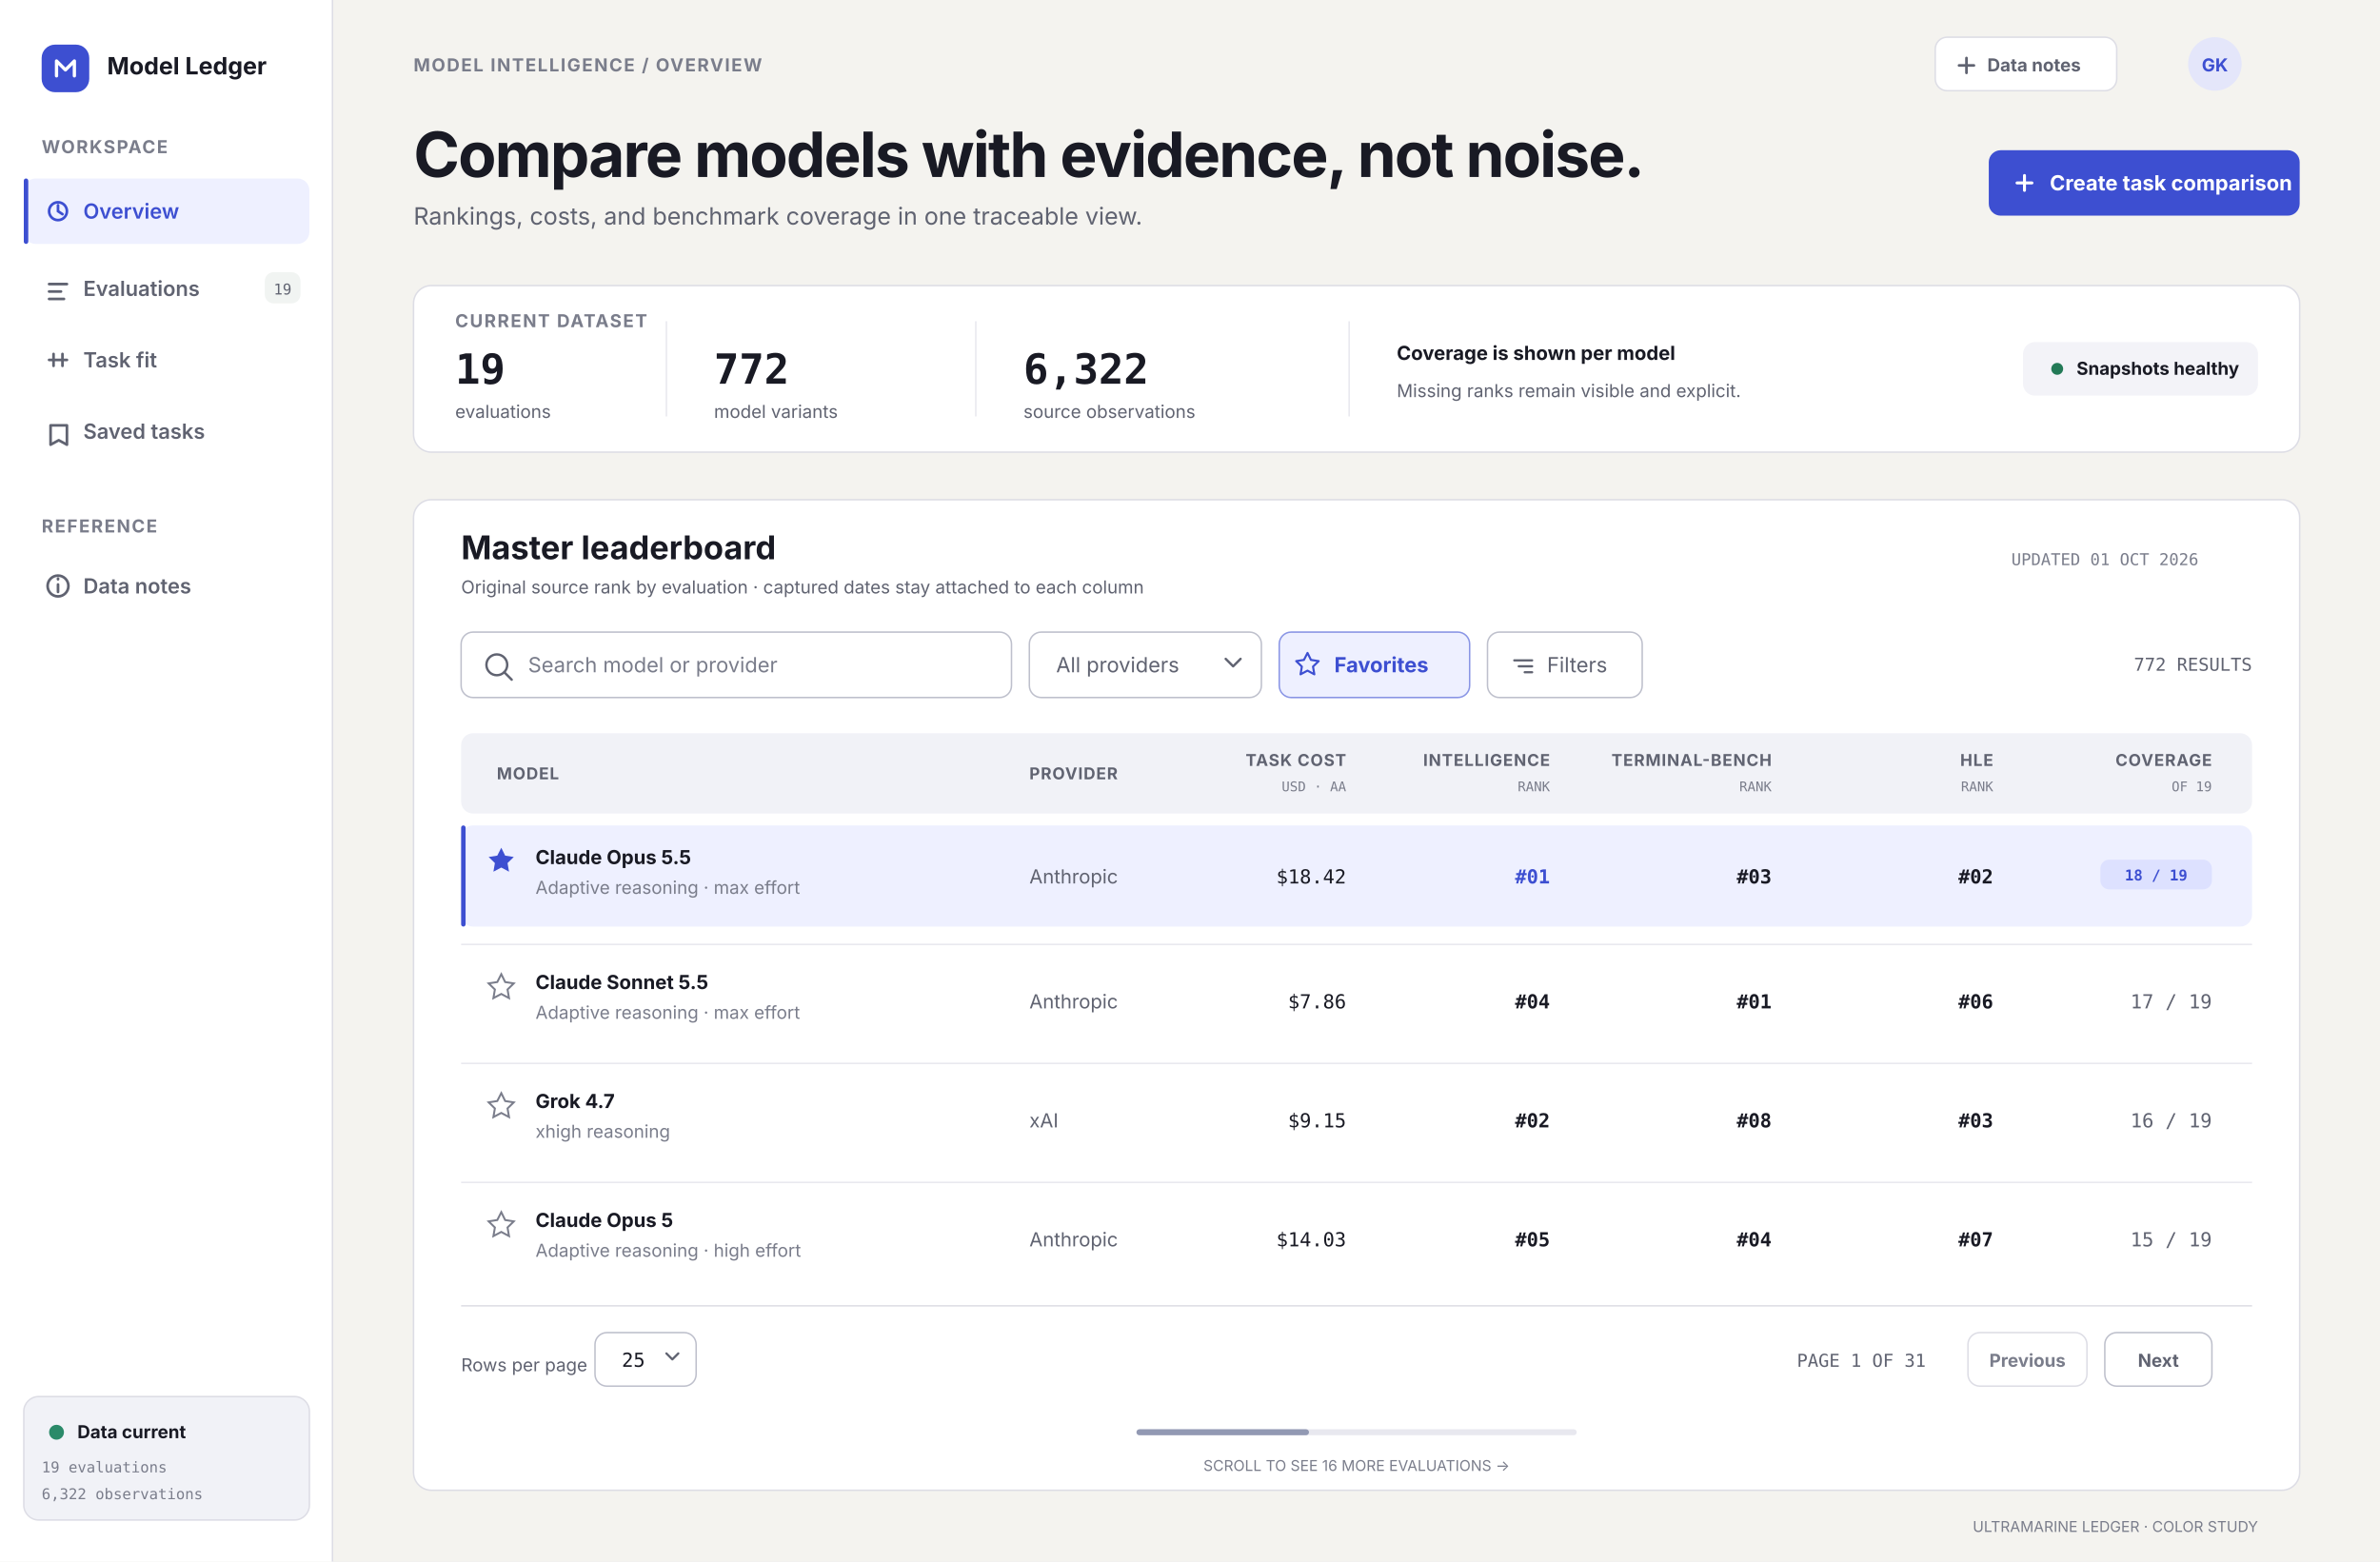
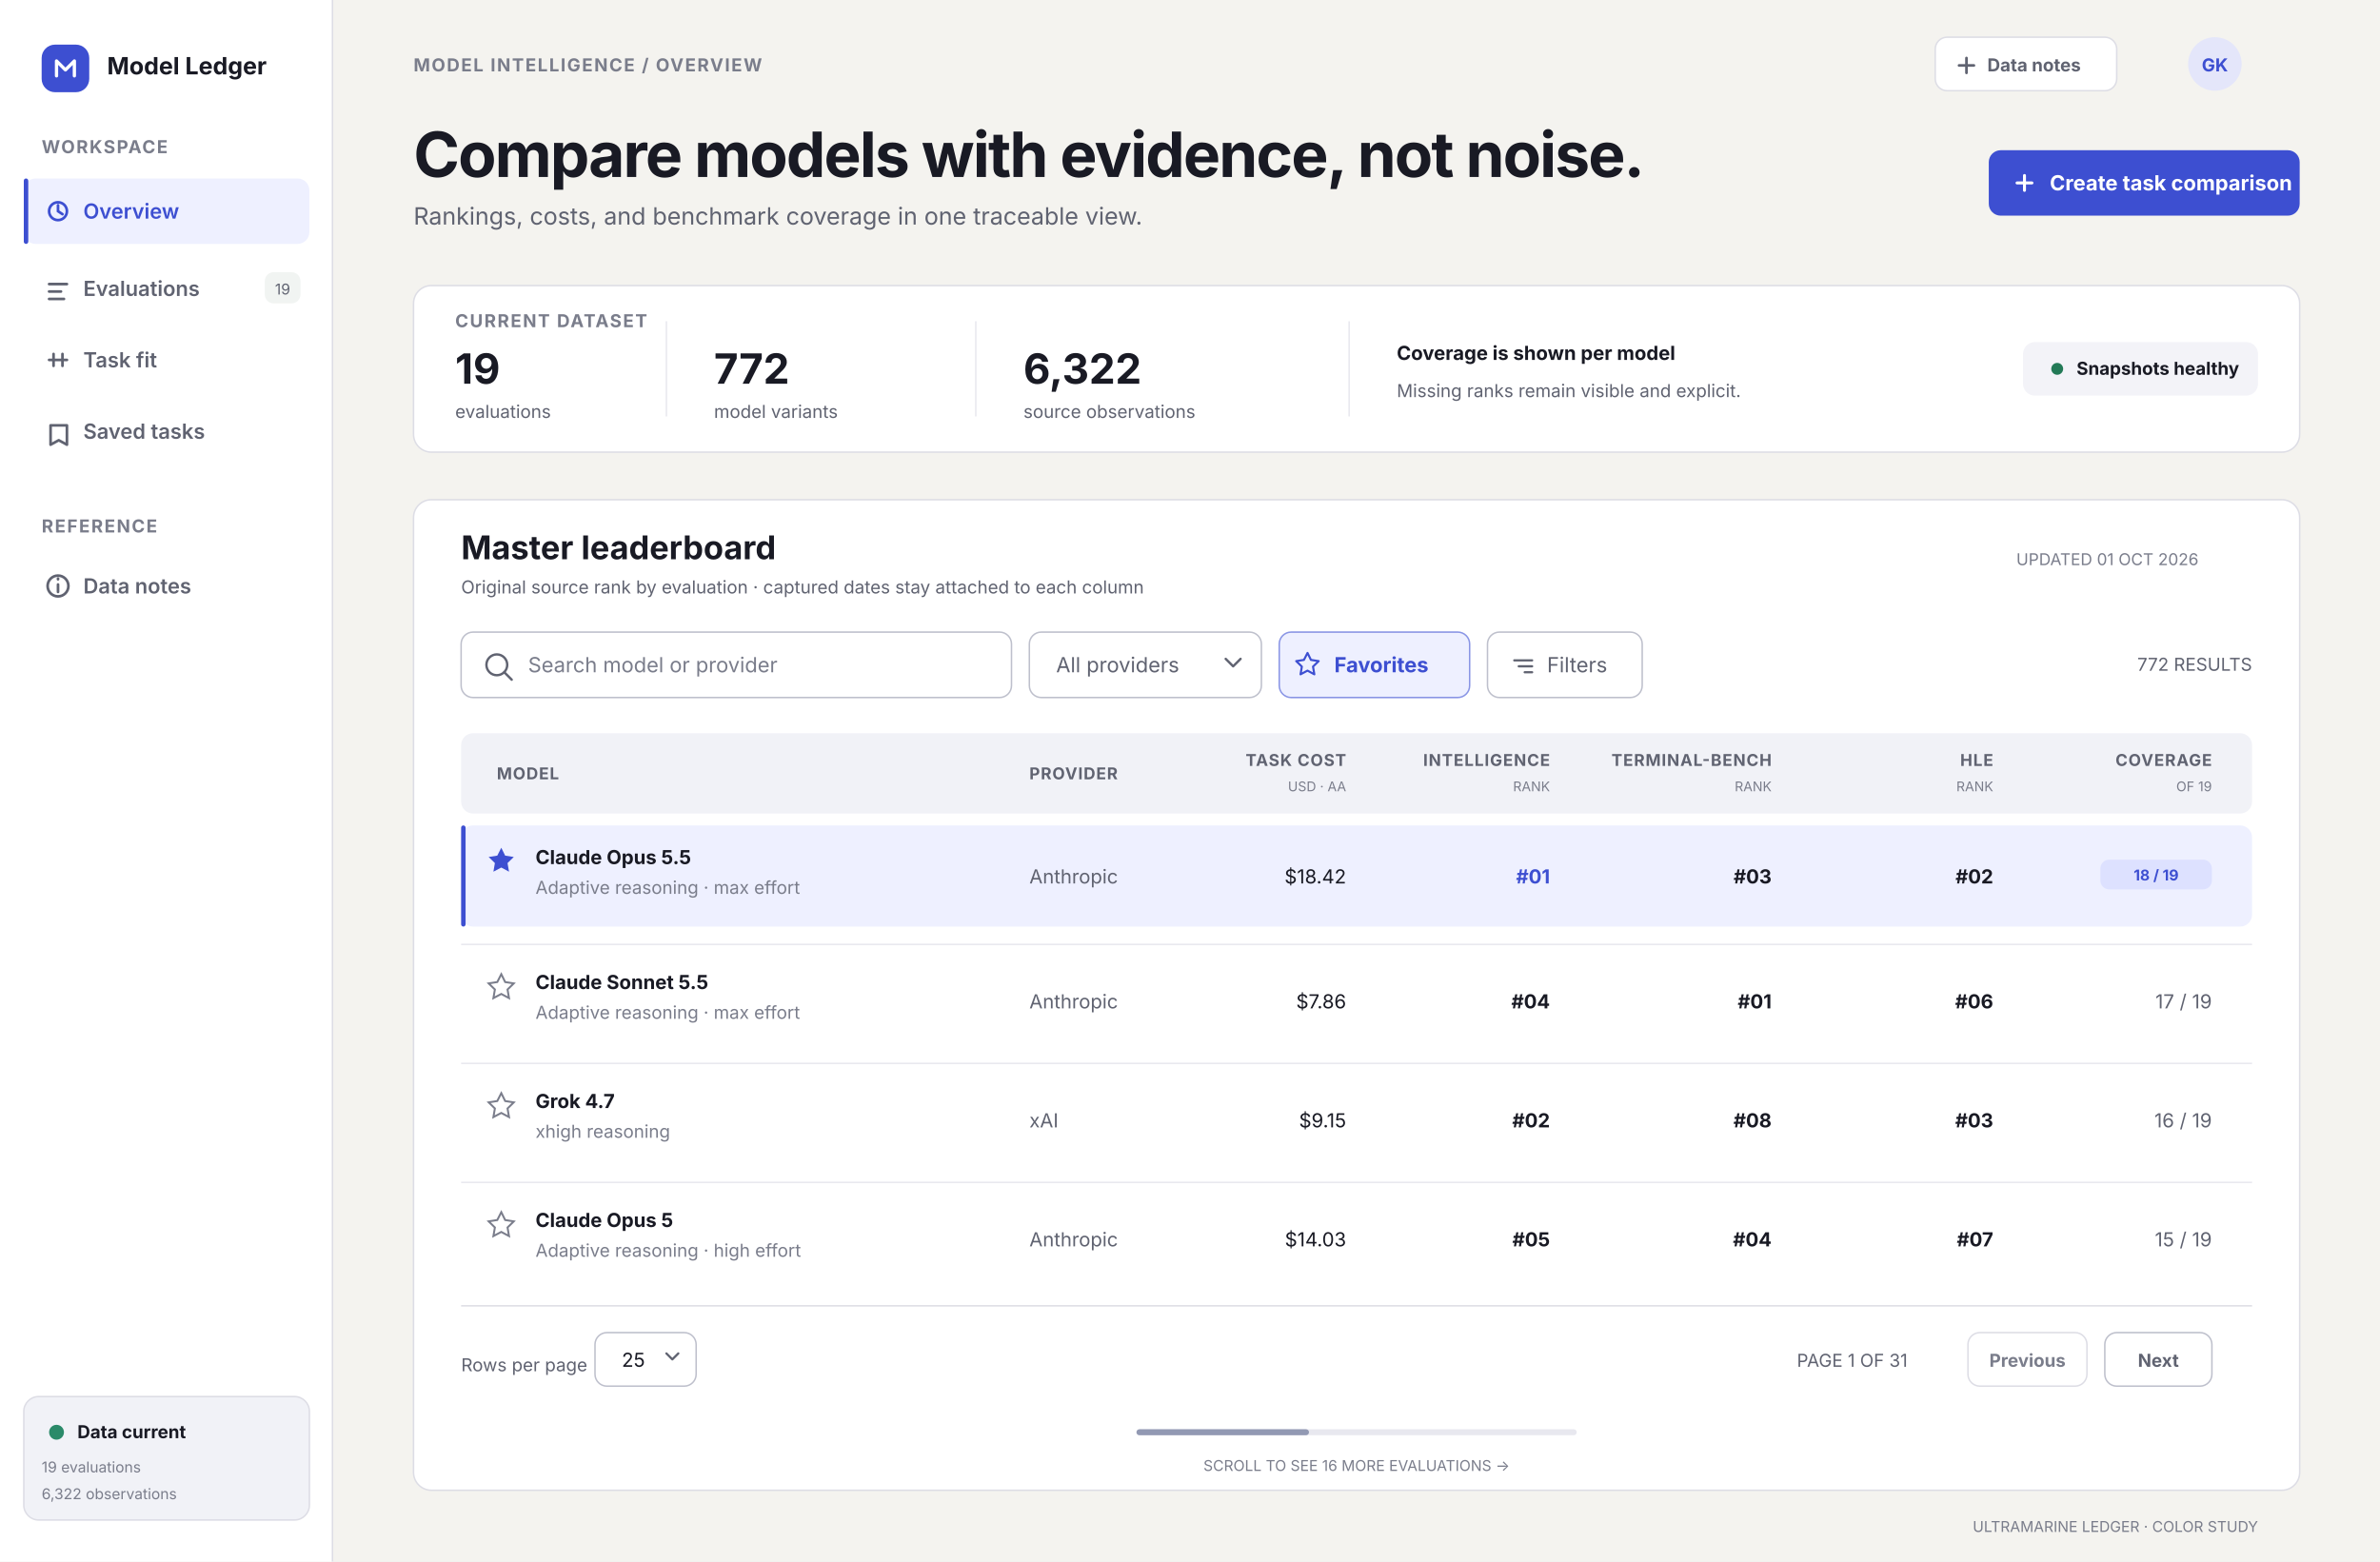
<svg xmlns="http://www.w3.org/2000/svg" width="1600" height="1050" viewBox="0 0 1600 1050" role="img" aria-labelledby="title description">
  <description id="description">A light mode desktop product mockup with a stable left navigation rail, warm limestone background, white evidence sheet, ultramarine controls, summary metrics, filters, and a dense model leaderboard.</description>
  <defs>
    <filter id="menu-shadow" x="-20%" y="-20%" width="140%" height="160%">
      <feDropShadow dx="0" dy="12" stdDeviation="16" flood-color="#191A24" flood-opacity="0.12" />
    </filter>
    <style>
      .ui { font-family: "Geist", Inter, Arial, sans-serif; fill: #191A24; }
-       .mono { font-family: "Geist Mono", "SFMono-Regular", Consolas, monospace; fill: #191A24; font-variant-numeric: tabular-nums; }
+       .mono { font-family: "Geist", Inter, Arial, sans-serif; fill: #191A24; font-variant-numeric: tabular-nums; }
      .muted { fill: #606371; }
      .tertiary { fill: #7A7D8B; }
      .accent { fill: #3D4FD1; }
      .white { fill: #FFFFFF; }
      .label { font-size: 12px; font-weight: 650; letter-spacing: .08em; }
      .body { font-size: 14px; }
      .small { font-size: 12px; }
      .nav { font-size: 14px; font-weight: 600; }
      .th { font-size: 11px; font-weight: 700; letter-spacing: .05em; fill: #606371; }
      .td { font-size: 13px; }
      .rank { font-size: 13px; font-weight: 650; }
    </style>
  </defs>
  <rect width="1600" height="1050" fill="#F4F3EF" />
  <rect x="0" y="0" width="224" height="1050" fill="#FFFFFF" />
  <line x1="223.5" y1="0" x2="223.5" y2="1050" stroke="#DDDDE5" />
  <rect x="28" y="30" width="32" height="32" rx="9" fill="#3D4FD1" />
  <path d="M38 51V41l6 6 6-6v10" fill="none" stroke="#FFFFFF" stroke-width="2.2" stroke-linecap="round" stroke-linejoin="round" />
  <text x="72" y="50" class="ui" font-size="16" font-weight="750">Model Ledger</text>
  <text x="28" y="103" class="ui tertiary label">WORKSPACE</text>
  <rect x="16" y="120" width="192" height="44" rx="8" fill="#EEF0FF" />
  <rect x="16" y="120" width="3" height="44" rx="1.5" fill="#3D4FD1" />
  <circle cx="39" cy="142" r="6" fill="none" stroke="#3D4FD1" stroke-width="1.8" />
  <path d="M39 138v4l3 2" fill="none" stroke="#3D4FD1" stroke-width="1.8" stroke-linecap="round" />
  <text x="56" y="147" class="ui accent nav">Overview</text>
  <path d="M33 191h12M33 196h8M33 201h10" fill="none" stroke="#606371" stroke-width="1.8" stroke-linecap="round" />
  <text x="56" y="199" class="ui muted nav">Evaluations</text>
  <rect x="178" y="183" width="24" height="21" rx="6" fill="#F1F4F2" />
  <text x="190" y="198" text-anchor="middle" class="mono muted" font-size="10">19</text>
  <path d="M33 242h12M36 238v8M42 238v8" fill="none" stroke="#606371" stroke-width="1.8" stroke-linecap="round" />
  <text x="56" y="247" class="ui muted nav">Task fit</text>
  <path d="M34 286h11v13l-5.5-3-5.5 3z" fill="none" stroke="#606371" stroke-width="1.8" stroke-linejoin="round" />
  <text x="56" y="295" class="ui muted nav">Saved tasks</text>
  <text x="28" y="358" class="ui tertiary label">REFERENCE</text>
  <circle cx="39" cy="394" r="7" fill="none" stroke="#606371" stroke-width="1.8" />
  <path d="M39 393v5M39 389v.5" fill="none" stroke="#606371" stroke-width="1.8" stroke-linecap="round" />
  <text x="56" y="399" class="ui muted nav">Data notes</text>
  <rect x="16" y="939" width="192" height="83" rx="10" fill="#F1F2F7" stroke="#DDDDE5" />
  <circle cx="38" cy="963" r="5" fill="#2B8A69" />
  <text x="52" y="967" class="ui" font-size="12" font-weight="650">Data current</text>
  <text x="28" y="990" class="mono tertiary" font-size="10">19 evaluations</text>
  <text x="28" y="1008" class="mono tertiary" font-size="10">6,322 observations</text>
  <text x="278" y="48" class="ui tertiary label">MODEL INTELLIGENCE / OVERVIEW</text>
  <rect x="1301" y="25" width="122" height="36" rx="8" fill="#FFFFFF" stroke="#DDDDE5" />
  <path d="M1322 39v10M1317 44h10" stroke="#606371" stroke-width="1.8" stroke-linecap="round" />
  <text x="1336" y="48" class="ui muted small" font-weight="650">Data notes</text>
  <circle cx="1489" cy="43" r="18" fill="#E4E6FA" />
  <text x="1489" y="48" text-anchor="middle" class="ui accent" font-size="12" font-weight="750">GK</text>
  <text x="278" y="119" class="ui" font-size="42" font-weight="720" letter-spacing="-1.1">Compare models with evidence, not noise.</text>
  <text x="278" y="151" class="ui muted" font-size="16">Rankings, costs, and benchmark coverage in one traceable view.</text>
  <rect x="1337" y="101" width="209" height="44" rx="8" fill="#3D4FD1" />
  <path d="M1361 118v10M1356 123h10" stroke="#FFFFFF" stroke-width="2" stroke-linecap="round" />
  <text x="1378" y="128" class="ui white" font-size="14" font-weight="700">Create task comparison</text>
  <rect x="278" y="192" width="1268" height="112" rx="12" fill="#FFFFFF" stroke="#DDDDE5" />
  <text x="306" y="220" class="ui tertiary label">CURRENT DATASET</text>
  <text x="306" y="258" class="mono" font-size="28" font-weight="650">19</text>
  <text x="306" y="281" class="ui muted small">evaluations</text>
  <line x1="448" y1="216" x2="448" y2="280" stroke="#E8E8EF" />
  <text x="480" y="258" class="mono" font-size="28" font-weight="650">772</text>
  <text x="480" y="281" class="ui muted small">model variants</text>
  <line x1="656" y1="216" x2="656" y2="280" stroke="#E8E8EF" />
  <text x="688" y="258" class="mono" font-size="28" font-weight="650">6,322</text>
  <text x="688" y="281" class="ui muted small">source observations</text>
  <line x1="907" y1="216" x2="907" y2="280" stroke="#E8E8EF" />
  <text x="939" y="242" class="ui" font-size="13" font-weight="650">Coverage is shown per model</text>
  <text x="939" y="267" class="ui muted small">Missing ranks remain visible and explicit.</text>
  <rect x="1360" y="230" width="158" height="36" rx="8" fill="#F3F3F8" />
  <circle cx="1383" cy="248" r="4" fill="#237A57" />
  <text x="1396" y="252" class="ui small" fill="#237A57" font-weight="650">Snapshots healthy</text>
  <rect x="278" y="336" width="1268" height="666" rx="12" fill="#FFFFFF" stroke="#DDDDE5" />
  <text x="310" y="376" class="ui" font-size="22" font-weight="720">Master leaderboard</text>
  <text x="310" y="399" class="ui muted small">Original source rank by evaluation · captured dates stay attached to each column</text>
  <text x="1478" y="380" text-anchor="end" class="mono tertiary" font-size="11">UPDATED 01 OCT 2026</text>
  <rect x="310" y="425" width="370" height="44" rx="8" fill="#FFFFFF" stroke="#BEC0CC" />
  <circle cx="334" cy="447" r="7" fill="none" stroke="#606371" stroke-width="1.6" />
  <path d="M339 452l5 5" stroke="#606371" stroke-width="1.6" stroke-linecap="round" />
  <text x="355" y="452" class="ui tertiary body">Search model or provider</text>
  <rect x="692" y="425" width="156" height="44" rx="8" fill="#FFFFFF" stroke="#BEC0CC" />
  <text x="710" y="452" class="ui muted body">All providers</text>
  <path d="M824 443l5 5 5-5" fill="none" stroke="#606371" stroke-width="1.6" stroke-linecap="round" stroke-linejoin="round" />
  <rect x="860" y="425" width="128" height="44" rx="8" fill="#EEF0FF" stroke="#8995E5" />
  <path d="M879 439l2.3 4.7 5.2.8-3.8 3.7.9 5.2-4.6-2.5-4.7 2.5.9-5.2-3.8-3.7 5.2-.8z" fill="none" stroke="#3D4FD1" stroke-width="1.4" stroke-linejoin="round" />
  <text x="897" y="452" class="ui accent body" font-weight="650">Favorites</text>
  <rect x="1000" y="425" width="104" height="44" rx="8" fill="#FFFFFF" stroke="#BEC0CC" />
  <path d="M1018 444h12M1021 448h9M1025 452h5" stroke="#606371" stroke-width="1.5" stroke-linecap="round" />
  <text x="1040" y="452" class="ui muted body">Filters</text>
  <text x="1514" y="451" text-anchor="end" class="mono muted" font-size="12">772 RESULTS</text>
  <rect x="310" y="493" width="1204" height="54" rx="8" fill="#F1F2F7" />
  <text x="334" y="524" class="ui th">MODEL</text>
  <text x="692" y="524" class="ui th">PROVIDER</text>
  <text x="905" y="515" text-anchor="end" class="ui th">TASK COST</text>
  <text x="905" y="532" text-anchor="end" class="mono tertiary" font-size="9">USD · AA</text>
  <text x="1042" y="515" text-anchor="end" class="ui th">INTELLIGENCE</text>
  <text x="1042" y="532" text-anchor="end" class="mono tertiary" font-size="9">RANK</text>
  <text x="1191" y="515" text-anchor="end" class="ui th">TERMINAL-BENCH</text>
  <text x="1191" y="532" text-anchor="end" class="mono tertiary" font-size="9">RANK</text>
  <text x="1340" y="515" text-anchor="end" class="ui th">HLE</text>
  <text x="1340" y="532" text-anchor="end" class="mono tertiary" font-size="9">RANK</text>
  <text x="1487" y="515" text-anchor="end" class="ui th">COVERAGE</text>
  <text x="1487" y="532" text-anchor="end" class="mono tertiary" font-size="9">OF 19</text>
  <rect x="310" y="555" width="1204" height="68" rx="8" fill="#EEF0FF" />
  <rect x="310" y="555" width="3" height="68" rx="1.5" fill="#3D4FD1" />
  <path d="M337 570l2.6 5.3 5.8.9-4.2 4.1 1 5.8-5.2-2.8-5.3 2.8 1-5.8-4.2-4.1 5.8-.9z" fill="#3D4FD1" />
  <text x="360" y="581" class="ui td" font-weight="700">Claude Opus 5.5</text>
  <text x="360" y="601" class="ui tertiary small">Adaptive reasoning · max effort</text>
  <text x="692" y="594" class="ui muted td">Anthropic</text>
  <text x="905" y="594" text-anchor="end" class="mono td">$18.42</text>
  <text x="1042" y="594" text-anchor="end" class="mono accent rank">#01</text>
  <text x="1191" y="594" text-anchor="end" class="mono rank">#03</text>
  <text x="1340" y="594" text-anchor="end" class="mono rank">#02</text>
  <rect x="1412" y="578" width="75" height="20" rx="6" fill="#DDE1FF" />
  <text x="1449.5" y="592" text-anchor="middle" class="mono accent" font-size="10" font-weight="700">18 / 19</text>
  <line x1="310" y1="635" x2="1514" y2="635" stroke="#E8E8EF" />
  <path d="M337 655l2.6 5.3 5.8.9-4.2 4.1 1 5.8-5.2-2.8-5.3 2.8 1-5.8-4.2-4.1 5.8-.9z" fill="none" stroke="#7A7D8B" stroke-width="1.3" />
  <text x="360" y="665" class="ui td" font-weight="650">Claude Sonnet 5.5</text>
  <text x="360" y="685" class="ui tertiary small">Adaptive reasoning · max effort</text>
  <text x="692" y="678" class="ui muted td">Anthropic</text>
  <text x="905" y="678" text-anchor="end" class="mono td">$7.86</text>
  <text x="1042" y="678" text-anchor="end" class="mono rank">#04</text>
  <text x="1191" y="678" text-anchor="end" class="mono rank">#01</text>
  <text x="1340" y="678" text-anchor="end" class="mono rank">#06</text>
  <text x="1487" y="678" text-anchor="end" class="mono muted td">17 / 19</text>
  <line x1="310" y1="715" x2="1514" y2="715" stroke="#E8E8EF" />
  <path d="M337 735l2.6 5.3 5.8.9-4.2 4.1 1 5.8-5.2-2.8-5.3 2.8 1-5.8-4.2-4.1 5.8-.9z" fill="none" stroke="#7A7D8B" stroke-width="1.3" />
  <text x="360" y="745" class="ui td" font-weight="650">Grok 4.7</text>
  <text x="360" y="765" class="ui tertiary small">xhigh reasoning</text>
  <text x="692" y="758" class="ui muted td">xAI</text>
  <text x="905" y="758" text-anchor="end" class="mono td">$9.15</text>
  <text x="1042" y="758" text-anchor="end" class="mono rank">#02</text>
  <text x="1191" y="758" text-anchor="end" class="mono rank">#08</text>
  <text x="1340" y="758" text-anchor="end" class="mono rank">#03</text>
  <text x="1487" y="758" text-anchor="end" class="mono muted td">16 / 19</text>
  <line x1="310" y1="795" x2="1514" y2="795" stroke="#E8E8EF" />
  <path d="M337 815l2.6 5.3 5.8.9-4.2 4.1 1 5.8-5.2-2.8-5.3 2.8 1-5.8-4.2-4.1 5.8-.9z" fill="none" stroke="#7A7D8B" stroke-width="1.3" />
  <text x="360" y="825" class="ui td" font-weight="650">Claude Opus 5</text>
  <text x="360" y="845" class="ui tertiary small">Adaptive reasoning · high effort</text>
  <text x="692" y="838" class="ui muted td">Anthropic</text>
  <text x="905" y="838" text-anchor="end" class="mono td">$14.03</text>
  <text x="1042" y="838" text-anchor="end" class="mono rank">#05</text>
  <text x="1191" y="838" text-anchor="end" class="mono rank">#04</text>
  <text x="1340" y="838" text-anchor="end" class="mono rank">#07</text>
  <text x="1487" y="838" text-anchor="end" class="mono muted td">15 / 19</text>
  <line x1="310" y1="878" x2="1514" y2="878" stroke="#DDDDE5" />
  <text x="310" y="922" class="ui muted small">Rows per page</text>
  <rect x="400" y="896" width="68" height="36" rx="8" fill="#FFFFFF" stroke="#BEC0CC" />
  <text x="418" y="919" class="mono td">25</text>
  <path d="M448 910l4 4 4-4" fill="none" stroke="#606371" stroke-width="1.5" stroke-linecap="round" stroke-linejoin="round" />
  <text x="1208" y="919" class="mono muted small">PAGE 1 OF 31</text>
  <rect x="1323" y="896" width="80" height="36" rx="8" fill="#FFFFFF" stroke="#DDDDE5" />
  <text x="1363" y="919" text-anchor="middle" class="ui tertiary small" font-weight="650">Previous</text>
  <rect x="1415" y="896" width="72" height="36" rx="8" fill="#FFFFFF" stroke="#BEC0CC" />
  <text x="1451" y="919" text-anchor="middle" class="ui muted small" font-weight="650">Next</text>
  <rect x="764" y="961" width="296" height="4" rx="2" fill="#E8E8EF" />
  <rect x="764" y="961" width="116" height="4" rx="2" fill="#9299B3" />
  <text x="912" y="989" text-anchor="middle" class="ui tertiary" font-size="10">SCROLL TO SEE 16 MORE EVALUATIONS →</text>
  <text x="1518" y="1030" text-anchor="end" class="ui tertiary" font-size="10">ULTRAMARINE LEDGER · COLOR STUDY</text>
</svg>
